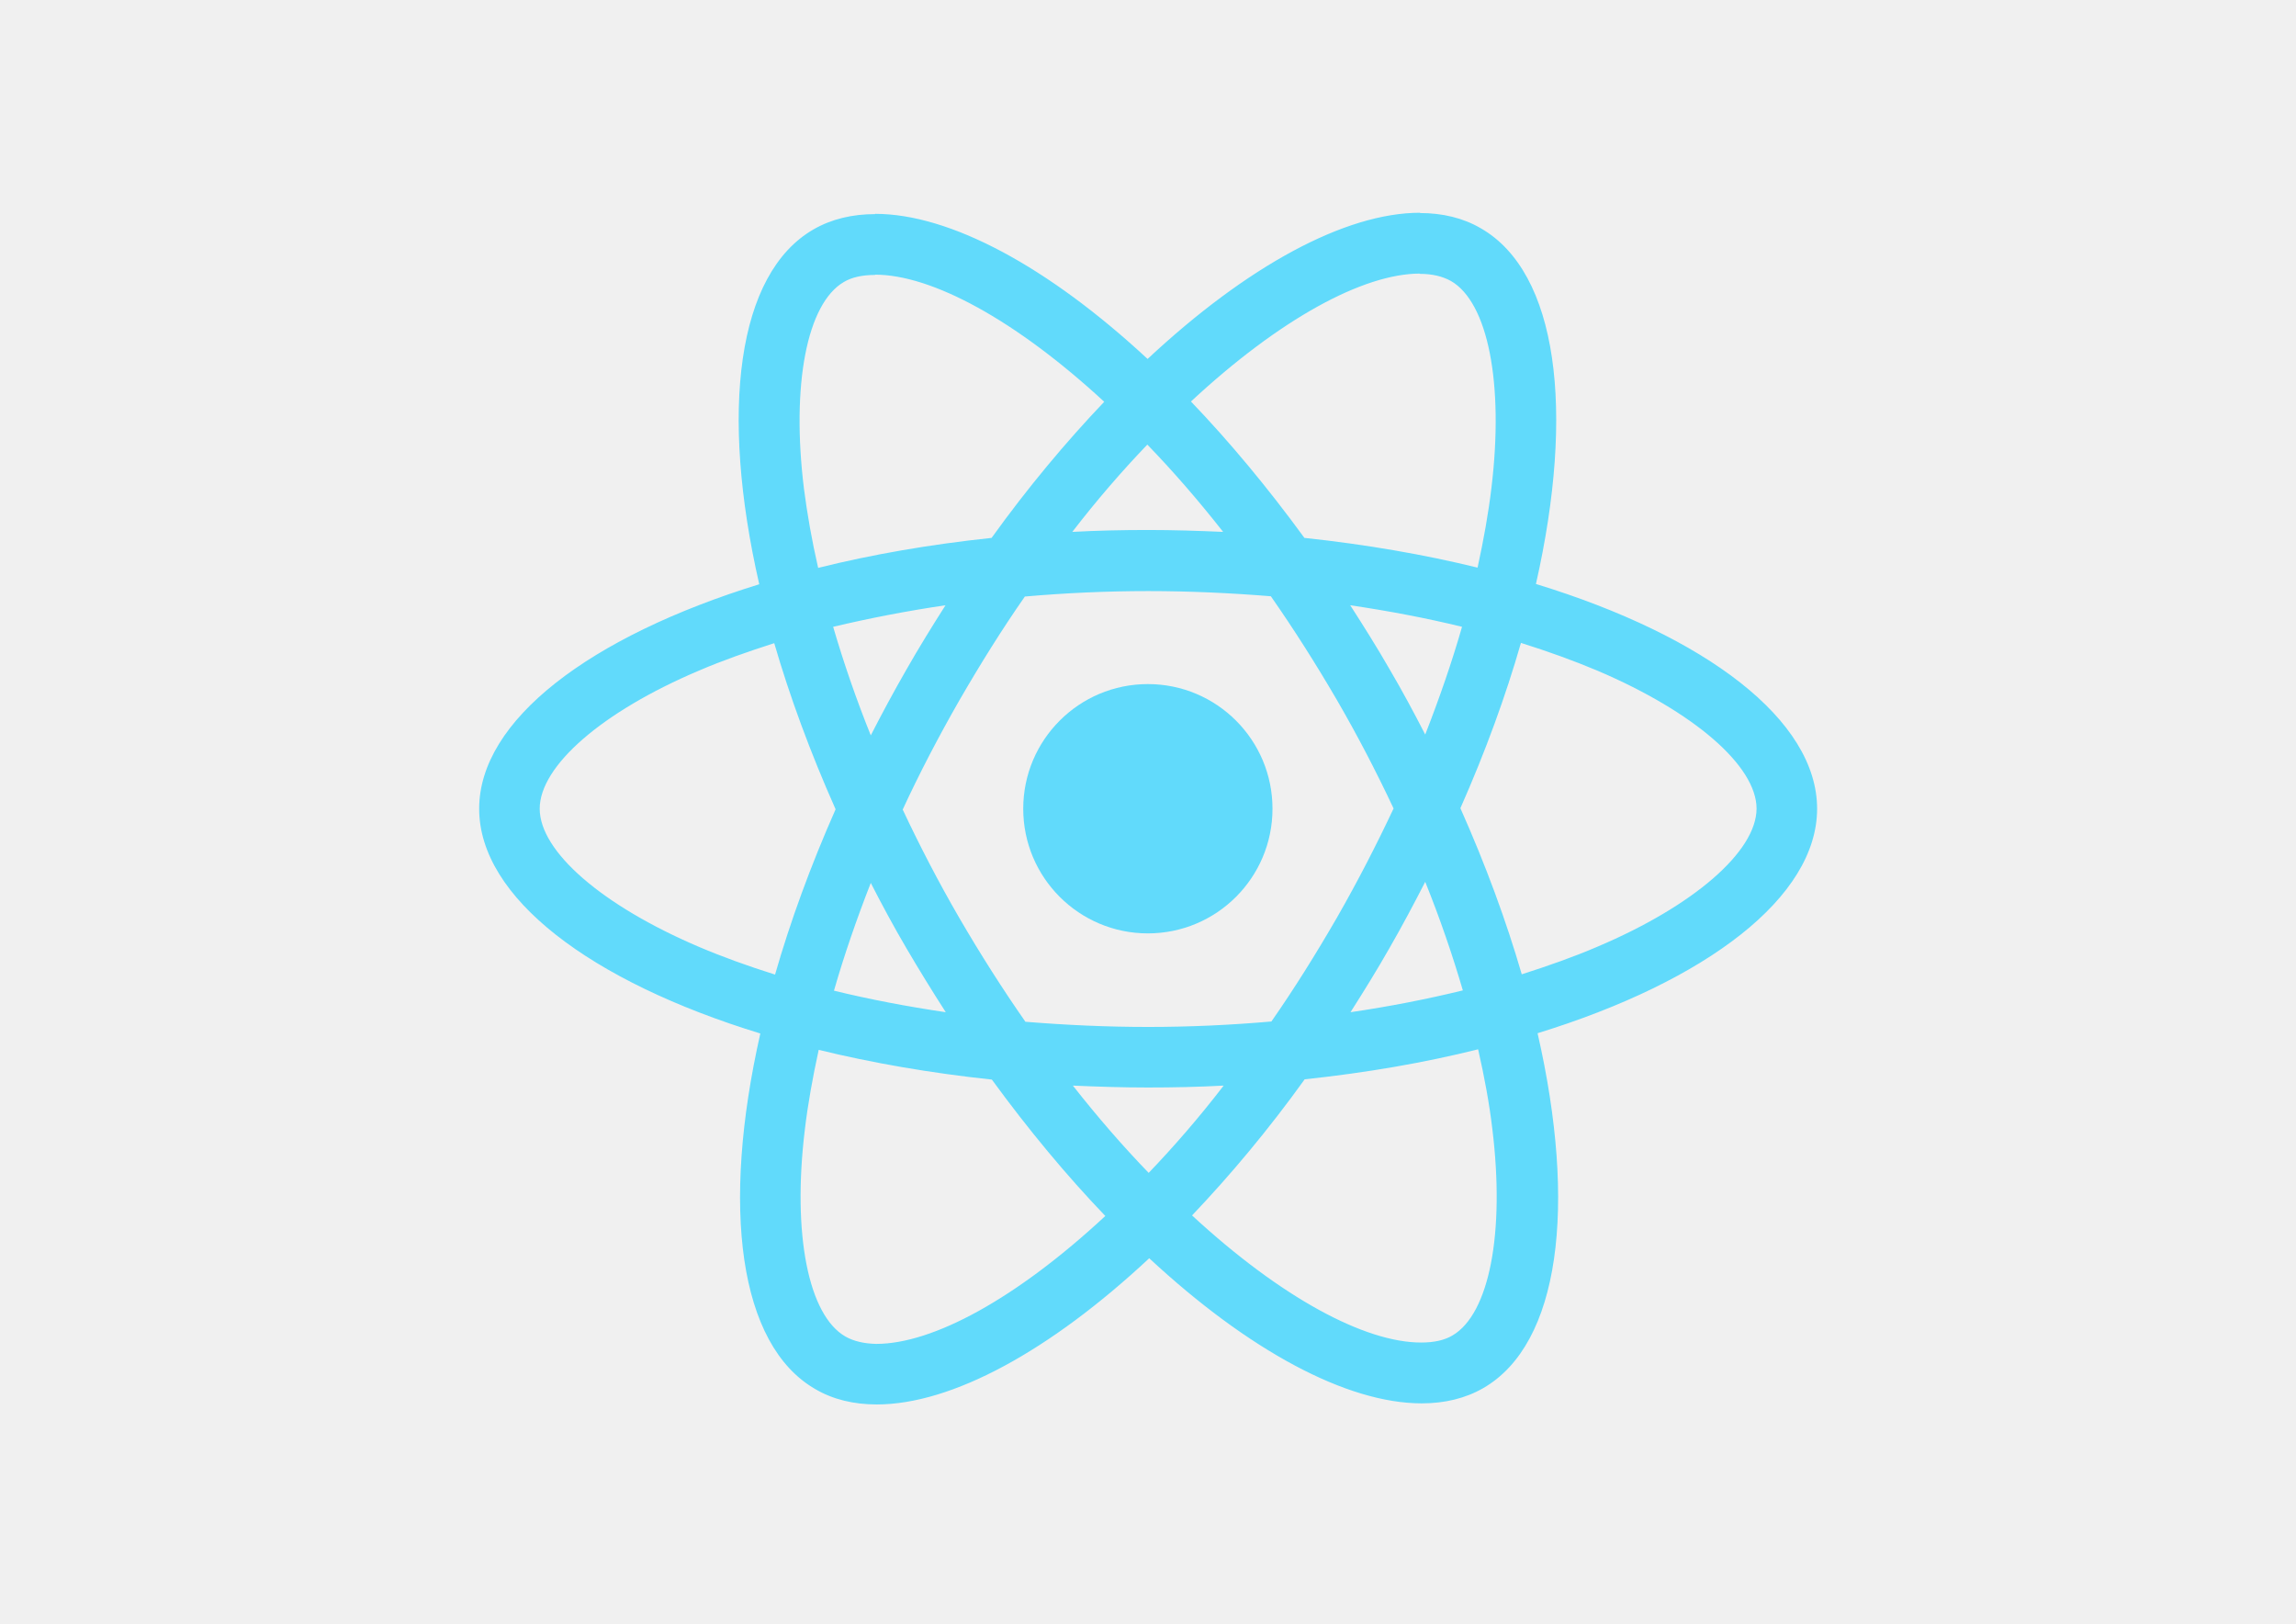
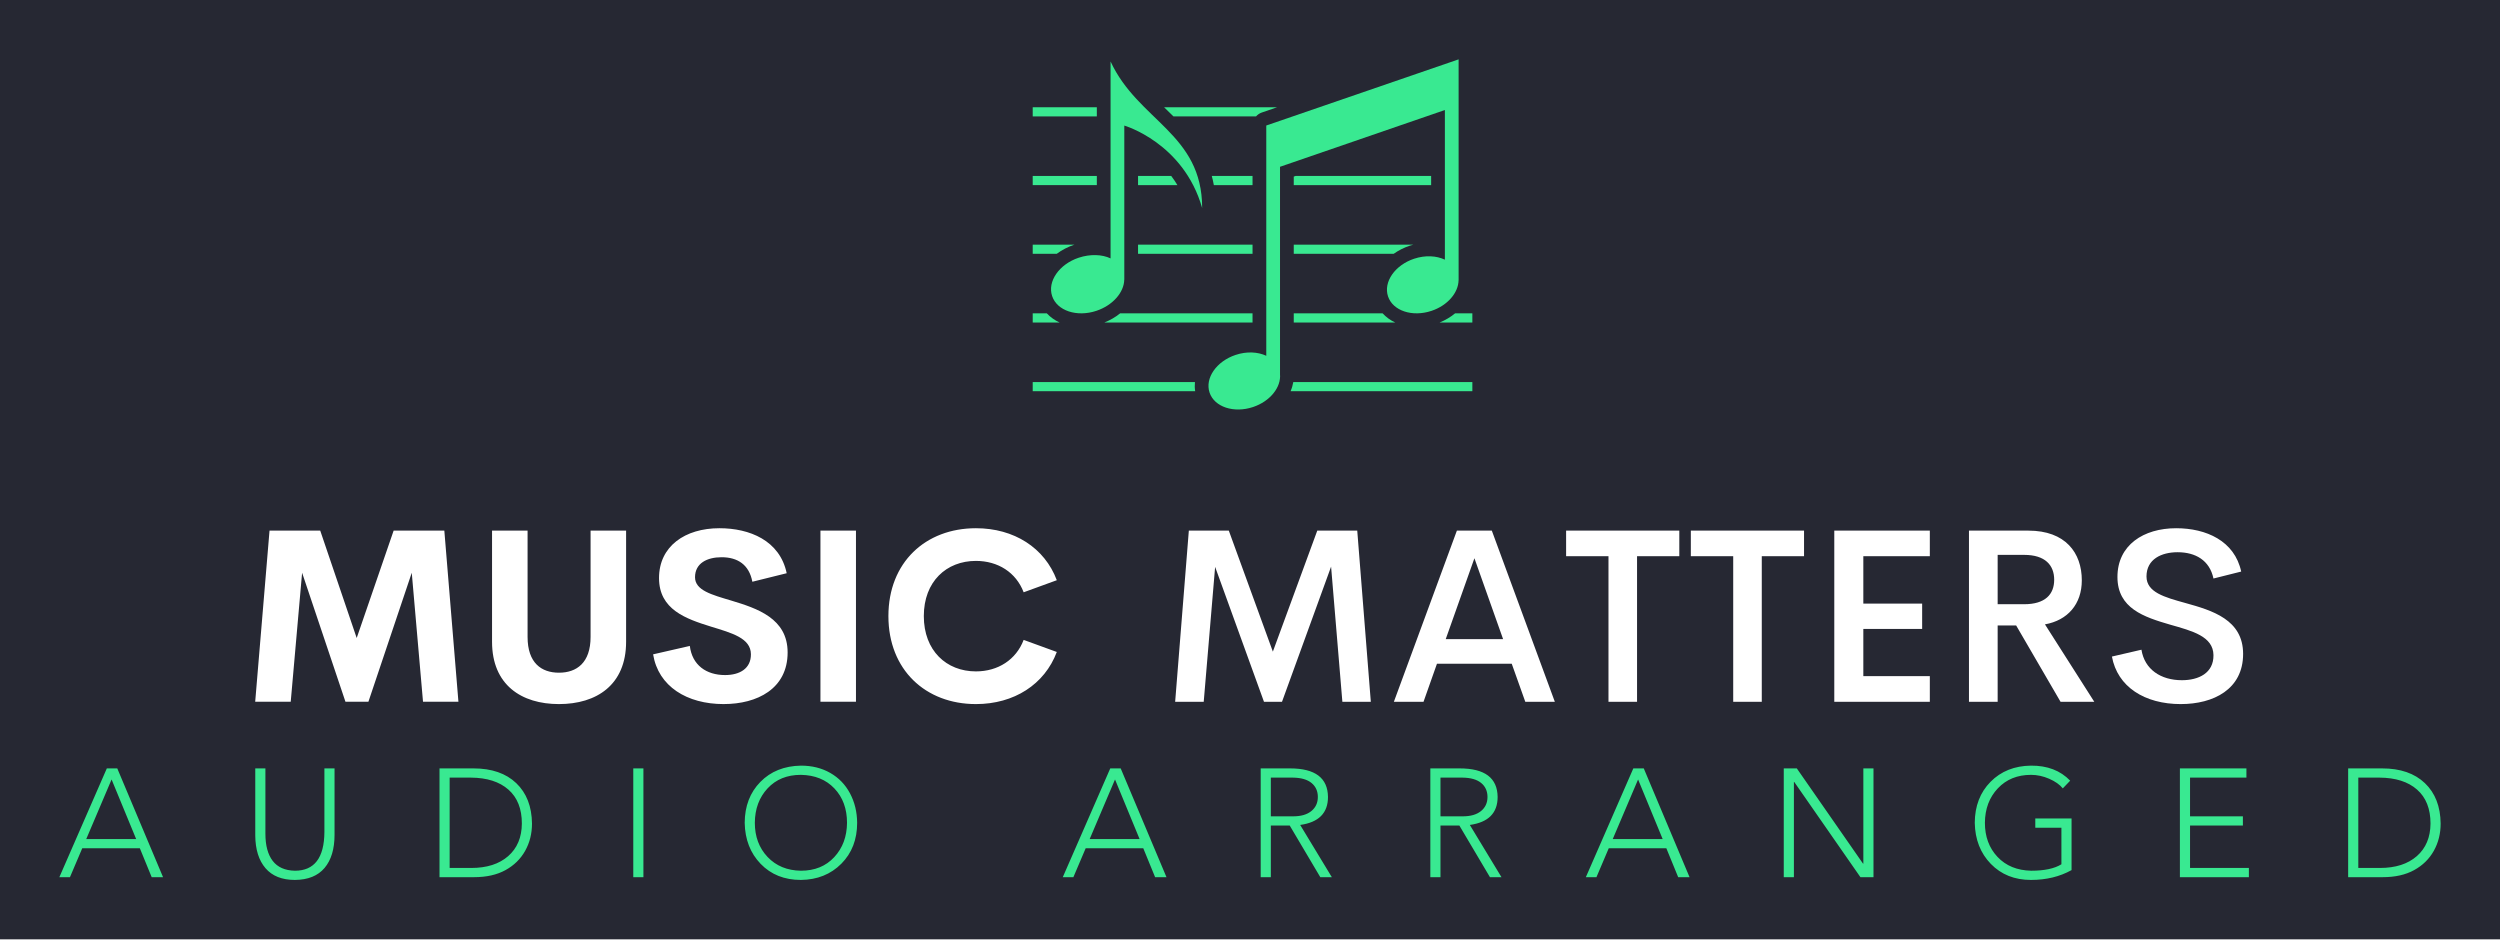
- <svg xmlns="http://www.w3.org/2000/svg" viewBox="0 0 841.9 595.3">
-   <g fill="#61DAFB">
-     <path d="M666.3 296.5c0-32.5-40.7-63.3-103.1-82.4 14.4-63.6 8-114.2-20.2-130.4-6.5-3.8-14.1-5.6-22.4-5.6v22.3c4.6 0 8.3.9 11.4 2.6 13.6 7.8 19.5 37.5 14.9 75.7-1.1 9.4-2.9 19.3-5.1 29.4-19.6-4.8-41-8.5-63.5-10.9-13.5-18.5-27.5-35.3-41.6-50 32.6-30.3 63.2-46.9 84-46.9V78c-27.5 0-63.5 19.6-99.9 53.6-36.4-33.8-72.4-53.2-99.9-53.2v22.3c20.7 0 51.4 16.5 84 46.6-14 14.7-28 31.4-41.3 49.9-22.6 2.4-44 6.1-63.6 11-2.3-10-4-19.7-5.2-29-4.7-38.2 1.1-67.9 14.6-75.8 3-1.8 6.9-2.6 11.5-2.6V78.5c-8.4 0-16 1.8-22.6 5.6-28.1 16.2-34.4 66.7-19.9 130.1-62.2 19.2-102.7 49.9-102.7 82.3 0 32.5 40.7 63.3 103.1 82.4-14.4 63.6-8 114.2 20.2 130.4 6.5 3.8 14.1 5.6 22.5 5.6 27.5 0 63.5-19.6 99.9-53.6 36.4 33.8 72.4 53.2 99.9 53.2 8.4 0 16-1.8 22.6-5.6 28.1-16.2 34.4-66.7 19.9-130.1 62-19.1 102.5-49.9 102.5-82.3zm-130.2-66.7c-3.7 12.9-8.3 26.2-13.5 39.5-4.1-8-8.4-16-13.1-24-4.6-8-9.5-15.8-14.4-23.4 14.2 2.1 27.9 4.7 41 7.9zm-45.8 106.5c-7.8 13.5-15.8 26.3-24.1 38.2-14.9 1.3-30 2-45.2 2-15.1 0-30.2-.7-45-1.9-8.3-11.9-16.4-24.6-24.2-38-7.6-13.1-14.5-26.4-20.8-39.8 6.2-13.4 13.2-26.8 20.7-39.9 7.8-13.5 15.8-26.3 24.1-38.2 14.9-1.3 30-2 45.2-2 15.1 0 30.2.7 45 1.9 8.3 11.9 16.4 24.6 24.2 38 7.6 13.1 14.5 26.4 20.8 39.8-6.3 13.4-13.2 26.8-20.7 39.9zm32.3-13c5.4 13.4 10 26.8 13.8 39.8-13.1 3.2-26.9 5.9-41.2 8 4.9-7.7 9.8-15.6 14.4-23.7 4.6-8 8.9-16.1 13-24.1zM421.2 430c-9.3-9.6-18.6-20.3-27.8-32 9 .4 18.2.7 27.5.7 9.4 0 18.7-.2 27.8-.7-9 11.7-18.3 22.4-27.5 32zm-74.4-58.9c-14.2-2.1-27.9-4.7-41-7.9 3.7-12.9 8.3-26.2 13.5-39.5 4.1 8 8.4 16 13.1 24 4.7 8 9.5 15.8 14.4 23.4zM420.7 163c9.3 9.6 18.6 20.3 27.8 32-9-.4-18.2-.7-27.5-.7-9.4 0-18.7.2-27.8.7 9-11.7 18.3-22.4 27.5-32zm-74 58.9c-4.9 7.7-9.8 15.6-14.4 23.7-4.6 8-8.9 16-13 24-5.4-13.4-10-26.8-13.8-39.8 13.1-3.1 26.9-5.8 41.2-7.9zm-90.5 125.2c-35.4-15.1-58.3-34.9-58.3-50.6 0-15.7 22.9-35.6 58.3-50.6 8.6-3.7 18-7 27.7-10.1 5.7 19.6 13.2 40 22.5 60.9-9.2 20.8-16.6 41.1-22.2 60.6-9.9-3.1-19.3-6.5-28-10.2zM310 490c-13.6-7.8-19.5-37.5-14.9-75.7 1.1-9.4 2.9-19.3 5.1-29.4 19.6 4.8 41 8.5 63.5 10.9 13.5 18.5 27.5 35.3 41.6 50-32.6 30.3-63.2 46.9-84 46.9-4.5-.1-8.3-1-11.3-2.7zm237.2-76.2c4.7 38.2-1.1 67.9-14.6 75.8-3 1.8-6.9 2.6-11.5 2.6-20.7 0-51.4-16.5-84-46.6 14-14.7 28-31.4 41.3-49.9 22.6-2.4 44-6.1 63.6-11 2.3 10.1 4.1 19.8 5.2 29.1zm38.5-66.7c-8.6 3.7-18 7-27.7 10.1-5.7-19.6-13.2-40-22.5-60.9 9.2-20.8 16.6-41.1 22.2-60.6 9.9 3.1 19.3 6.5 28.1 10.2 35.4 15.1 58.3 34.9 58.3 50.6-.1 15.7-23 35.6-58.4 50.6zM320.8 78.4z" />
-     <circle cx="420.9" cy="296.5" r="45.7" />
-     <path d="M520.5 78.1z" />
+ <svg xmlns="http://www.w3.org/2000/svg" version="1.1" width="3149.544" height="1183.335" viewBox="0 0 3149.544 1183.335">
+   <rect fill="#262833" width="3149.544" height="1183.335" />
+   <g transform="scale(7.477192) translate(10, 10)">
+     <defs id="SvgjsDefs5058" />
+     <g id="SvgjsG5059" featureKey="mugSzh-0" transform="matrix(0.7716076,0,0,0.7716076,162.4568,-6.588757)" fill="#39e991">
+       <path d="M95,8.539L53,22.986v50.284c-1.832-0.864-4.27-1.001-6.694-0.193c-4.192,1.397-6.74,5.078-5.692,8.222  c1.048,3.144,5.295,4.559,9.487,3.162c3.742-1.247,6.166-4.314,5.899-7.195V32l36-12.397v32.681  c-1.835-0.876-4.286-1.019-6.722-0.207c-4.192,1.397-6.74,5.078-5.692,8.222c1.048,3.144,5.295,4.559,9.487,3.162  c3.525-1.175,5.878-3.965,5.918-6.692H95V8.539z" />
+       <g>
+         <path d="M19,9v43c-1.869-0.892-4.481-0.971-6.963-0.143c-4.269,1.423-6.865,5.172-5.798,8.374c1.067,3.202,5.393,4.644,9.663,3.221   c3.59-1.197,6.047-4.038,6.087-6.816H22V23c0,0,12.926,3.741,17,18C39,24.704,25,22,19,9z" />
+         <g>
+           <path d="M37.423,79H2v2h35.476C37.371,80.333,37.355,79.664,37.423,79z" />
+           <path d="M98,81v-2H58.9c-0.115,0.68-0.31,1.351-0.591,2H98z" />
+           <path d="M5.078,64H2v2h5.87C6.789,65.499,5.842,64.824,5.078,64z" />
+           <path d="M98,66v-2h-3.769c-0.978,0.804-2.112,1.487-3.377,2H98z" />
+           <path d="M78.401,64H59v2h22.155C80.082,65.501,79.157,64.82,78.401,64z" />
+           <path d="M21.09,64c-0.996,0.803-2.149,1.486-3.433,2H50v-2H21.09z" />
+           <rect x="25" y="49" width="25" height="2" />
+           <path d="M11.125,49H2v2h5.25c1.106-0.825,2.395-1.508,3.839-1.99C11.101,49.006,11.113,49.004,11.125,49z" />
+           <path d="M59,51h21.822c1.029-0.725,2.201-1.333,3.507-1.769c0.264-0.088,0.53-0.16,0.796-0.231H59V51z" />
+           <path d="M32.25,34H25v2h8.595C33.168,35.288,32.718,34.622,32.25,34z" />
+           <rect x="2" y="34" width="14" height="2" />
+           <polygon points="59,36 89,36 89,34 59.406,34 59,34.14   " />
+           <path d="M41.551,36H50v-2h-8.898C41.277,34.642,41.425,35.311,41.551,36z" />
+           <path d="M32.734,21h18.028c0.335-0.378,0.762-0.678,1.263-0.851L55.366,19H30.686c0.004,0.004,0.008,0.007,0.011,0.011    C31.377,19.668,32.059,20.328,32.734,21z" />
+           <rect x="2" y="19" width="14" height="2" />
+         </g>
+       </g>
+     </g>
+     <g id="SvgjsG5060" featureKey="uwAHB0-0" transform="matrix(1.294292,0,0,1.294292,-0.1294303,111.9075)" fill="#39e991">
+       <path d="M3.6 15.04 l6.5 0 l-3.2 -7.76 z M7.64 5.84 l5.96 14.16 l-1.48 0 l-1.54 -3.76 l-7.5 0 l-1.6 3.76 l-1.38 0 l6.18 -14.16 l1.36 0 z M26.924 5.84 l0 8.5 q0 2.3 0.95 3.54 t2.89 1.28 q3.8 0 3.84 -5.02 l0 -8.3 l1.32 0 l0 8.64 q0 2.78 -1.3 4.32 t-3.86 1.56 q-2.52 0 -3.83 -1.53 t-1.33 -4.25 l0 -8.74 l1.32 0 z M53.728 18.8 q3.04 0 4.8 -1.54 t1.78 -4.24 q0 -2.88 -1.75 -4.42 t-4.89 -1.56 l-2.76 0 l0 11.76 l2.82 0 z M54.008 5.84 q3.56 0 5.57 1.92 t2.05 5.26 q0 1.96 -0.89 3.55 t-2.56 2.51 t-4.09 0.92 l-4.5 0 l0 -14.16 l4.42 0 z M76.132 5.84 l0 14.16 l-1.32 0 l0 -14.16 l1.32 0 z M90.636 12.92 q0 2.7 1.66 4.45 t4.34 1.79 q2.7 0 4.34 -1.77 t1.66 -4.47 q0 -2.74 -1.64 -4.47 t-4.38 -1.77 q-2.68 0 -4.32 1.76 t-1.66 4.48 z M96.636 5.48 q2.16 0 3.82 0.95 t2.57 2.66 t0.93 3.83 q0 3.26 -2.06 5.33 t-5.26 2.11 q-3.22 0 -5.24 -2.09 t-2.08 -5.35 q0.02 -3.26 2.04 -5.32 t5.28 -2.12 z M134.224 15.04 l6.5 0 l-3.2 -7.76 z M138.264 5.84 l5.96 14.16 l-1.48 0 l-1.54 -3.76 l-7.5 0 l-1.6 3.76 l-1.38 0 l6.18 -14.16 l1.36 0 z M160.708 12.08 q1.54 0 2.38 -0.69 t0.84 -1.83 t-0.82 -1.82 t-2.44 -0.7 l-2.86 0 l0 5.04 l2.9 0 z M160.308 5.84 q4.9 0 4.94 3.72 q0 3.14 -3.62 3.64 l4.12 6.8 l-1.5 0 l-3.98 -6.72 l-2.46 0 l0 6.72 l-1.32 0 l0 -14.16 l3.82 0 z M182.792 12.08 q1.54 0 2.38 -0.69 t0.84 -1.83 t-0.82 -1.82 t-2.44 -0.7 l-2.86 0 l0 5.04 l2.9 0 z M182.392 5.84 q4.9 0 4.94 3.72 q0 3.14 -3.62 3.64 l4.12 6.8 l-1.5 0 l-3.98 -6.72 l-2.46 0 l0 6.72 l-1.32 0 l0 -14.16 l3.82 0 z M202.316 15.04 l6.5 0 l-3.2 -7.76 z M206.356 5.84 l5.96 14.16 l-1.48 0 l-1.54 -3.76 l-7.5 0 l-1.6 3.76 l-1.38 0 l6.18 -14.16 l1.36 0 z M226.28 5.84 l8.62 12.4 l0.04 0 l0 -12.4 l1.32 0 l0 14.16 l-1.7 0 l-8.62 -12.4 l-0.04 0 l0 12.4 l-1.32 0 l0 -14.16 l1.7 0 z M256.764 5.48 q3.2 -0.02 5.1 1.96 l-0.96 1 q-0.6 -0.74 -1.77 -1.25 t-2.37 -0.51 q-2.66 0 -4.32 1.76 t-1.68 4.48 q0 2.7 1.64 4.44 t4.38 1.8 q2.6 0 3.94 -0.84 l0 -4.76 l-3.4 0 l0 -1.2 l4.72 0 l0 6.72 q-2.3 1.28 -5.28 1.28 q-3.2 0 -5.23 -2.09 t-2.09 -5.35 q0.02 -3.28 2.06 -5.34 t5.26 -2.1 z M284.808 5.84 l0 1.2 l-7.34 0 l0 5.04 l6.88 0 l0 1.2 l-6.88 0 l0 5.52 l7.66 0 l0 1.2 l-8.98 0 l0 -14.16 l8.66 0 z M302.192 18.8 q3.04 0 4.8 -1.54 t1.78 -4.24 q0 -2.88 -1.75 -4.42 t-4.89 -1.56 l-2.76 0 l0 11.76 l2.82 0 z M302.472 5.84 q3.56 0 5.57 1.92 t2.05 5.26 q0 1.96 -0.89 3.55 t-2.56 2.51 t-4.09 0.92 l-4.5 0 l0 -14.16 l4.42 0 z" />
+     </g>
+     <g id="SvgjsG5061" featureKey="nameLeftFeature-0" transform="matrix(2.04314,0,0,2.04314,30.46595,67.3679)" fill="#ffffff">
+       <path d="M17.998 20 l-2.92 0 l-0.928 -10.635 l-3.574 10.635 l-1.895 0 l-3.574 -10.635 l-0.938 10.635 l-2.93 0 l1.182 -14.111 l4.18 0 l3.008 8.857 l3.047 -8.857 l4.18 0 z M26.289 20.195 c-3.096 0 -5.518 -1.582 -5.518 -5.137 l0 -9.17 l2.93 0 l0 8.77 c0 2.148 1.143 2.949 2.588 2.949 c1.455 0 2.607 -0.811 2.607 -2.949 l0 -8.77 l2.93 0 l0 9.17 c0 3.555 -2.432 5.137 -5.537 5.137 z M39.873 20.195 c-3.027 0 -5.391 -1.455 -5.82 -4.102 l3.027 -0.693 c0.195 1.582 1.357 2.402 2.91 2.402 c1.191 0 2.139 -0.527 2.129 -1.719 c-0.01 -1.328 -1.572 -1.748 -3.291 -2.275 c-2.07 -0.645 -4.287 -1.406 -4.287 -4.004 c0 -2.627 2.148 -4.111 4.981 -4.111 c2.481 0 4.981 1.006 5.547 3.711 l-2.832 0.703 c-0.264 -1.406 -1.211 -2.022 -2.539 -2.022 c-1.182 0 -2.188 0.488 -2.188 1.65 c0 1.084 1.387 1.445 2.988 1.924 c2.129 0.645 4.648 1.465 4.648 4.277 c0 2.998 -2.51 4.258 -5.273 4.258 z M47.852 20 l0 -14.111 l2.93 0 l0 14.111 l-2.93 0 z M60.674 20.195 c-4.15 0 -7.217 -2.822 -7.217 -7.256 s3.066 -7.246 7.217 -7.246 c3.144 0 5.664 1.611 6.67 4.287 l-2.734 0.996 c-0.625 -1.641 -2.119 -2.588 -3.936 -2.588 c-2.432 0 -4.297 1.699 -4.297 4.551 s1.865 4.561 4.297 4.561 c1.816 0 3.311 -0.957 3.936 -2.598 l2.734 0.996 c-1.006 2.676 -3.525 4.297 -6.67 4.297 z" />
+     </g>
+     <g id="SvgjsG5062" featureKey="nameRightFeature-0" transform="matrix(2.071048,0,0,2.071048,174.266,66.82449)" fill="#ffffff">
+       <path d="M22.549 20 l-2.314 0 l-0.918 -10.996 l-3.994 10.996 l-1.465 0 l-3.975 -10.977 l-0.928 10.977 l-2.324 0 l1.113 -13.926 l3.252 0 l3.584 9.844 l3.613 -9.844 l3.252 0 z M35.117 20 l-1.103 -3.096 l-6.084 0 l-1.094 3.096 l-2.412 0 l5.127 -13.926 l2.842 0 l5.127 13.926 l-2.402 0 z M28.643 14.902 l4.668 0 l-2.334 -6.582 z M47.646 6.074 l0 2.08 l-3.438 0 l0 11.846 l-2.324 0 l0 -11.846 l-3.447 0 l0 -2.08 l9.209 0 z M57.793 6.074 l0 2.08 l-3.438 0 l0 11.846 l-2.324 0 l0 -11.846 l-3.447 0 l0 -2.08 l9.209 0 z M68.027 8.154 l-5.41 0 l0 3.857 l4.785 0 l0 2.061 l-4.785 0 l0 3.838 l5.41 0 l0 2.09 l-7.773 0 l0 -13.926 l7.773 0 l0 2.08 z M78.662 20 l-3.613 -6.211 l-1.504 0 l0 6.211 l-2.334 0 l0 -13.926 l4.834 0 c3.018 0 4.346 1.807 4.346 4.043 c0 1.943 -1.152 3.252 -2.998 3.584 l4.014 6.299 l-2.744 0 z M73.545 8.047 l0 4.014 l2.158 0 c1.709 0 2.441 -0.801 2.441 -1.992 c0 -1.182 -0.732 -2.022 -2.441 -2.022 l-2.158 0 z M88.447 20.186 c-2.949 0 -5.156 -1.406 -5.606 -3.867 l2.402 -0.557 c0.254 1.602 1.572 2.481 3.291 2.481 c1.357 0 2.588 -0.576 2.568 -2.041 c-0.02 -1.523 -1.709 -1.963 -3.535 -2.481 c-2.109 -0.615 -4.277 -1.318 -4.277 -3.877 c0 -2.598 2.129 -3.965 4.775 -3.965 c2.441 0 4.756 1.025 5.293 3.525 l-2.256 0.566 c-0.312 -1.484 -1.465 -2.139 -2.92 -2.139 c-1.299 0 -2.529 0.557 -2.529 1.973 c0 1.289 1.475 1.69 3.164 2.158 c2.178 0.605 4.697 1.348 4.697 4.141 c0 2.881 -2.412 4.082 -5.068 4.082 z" />
+     </g>
  </g>
</svg>
